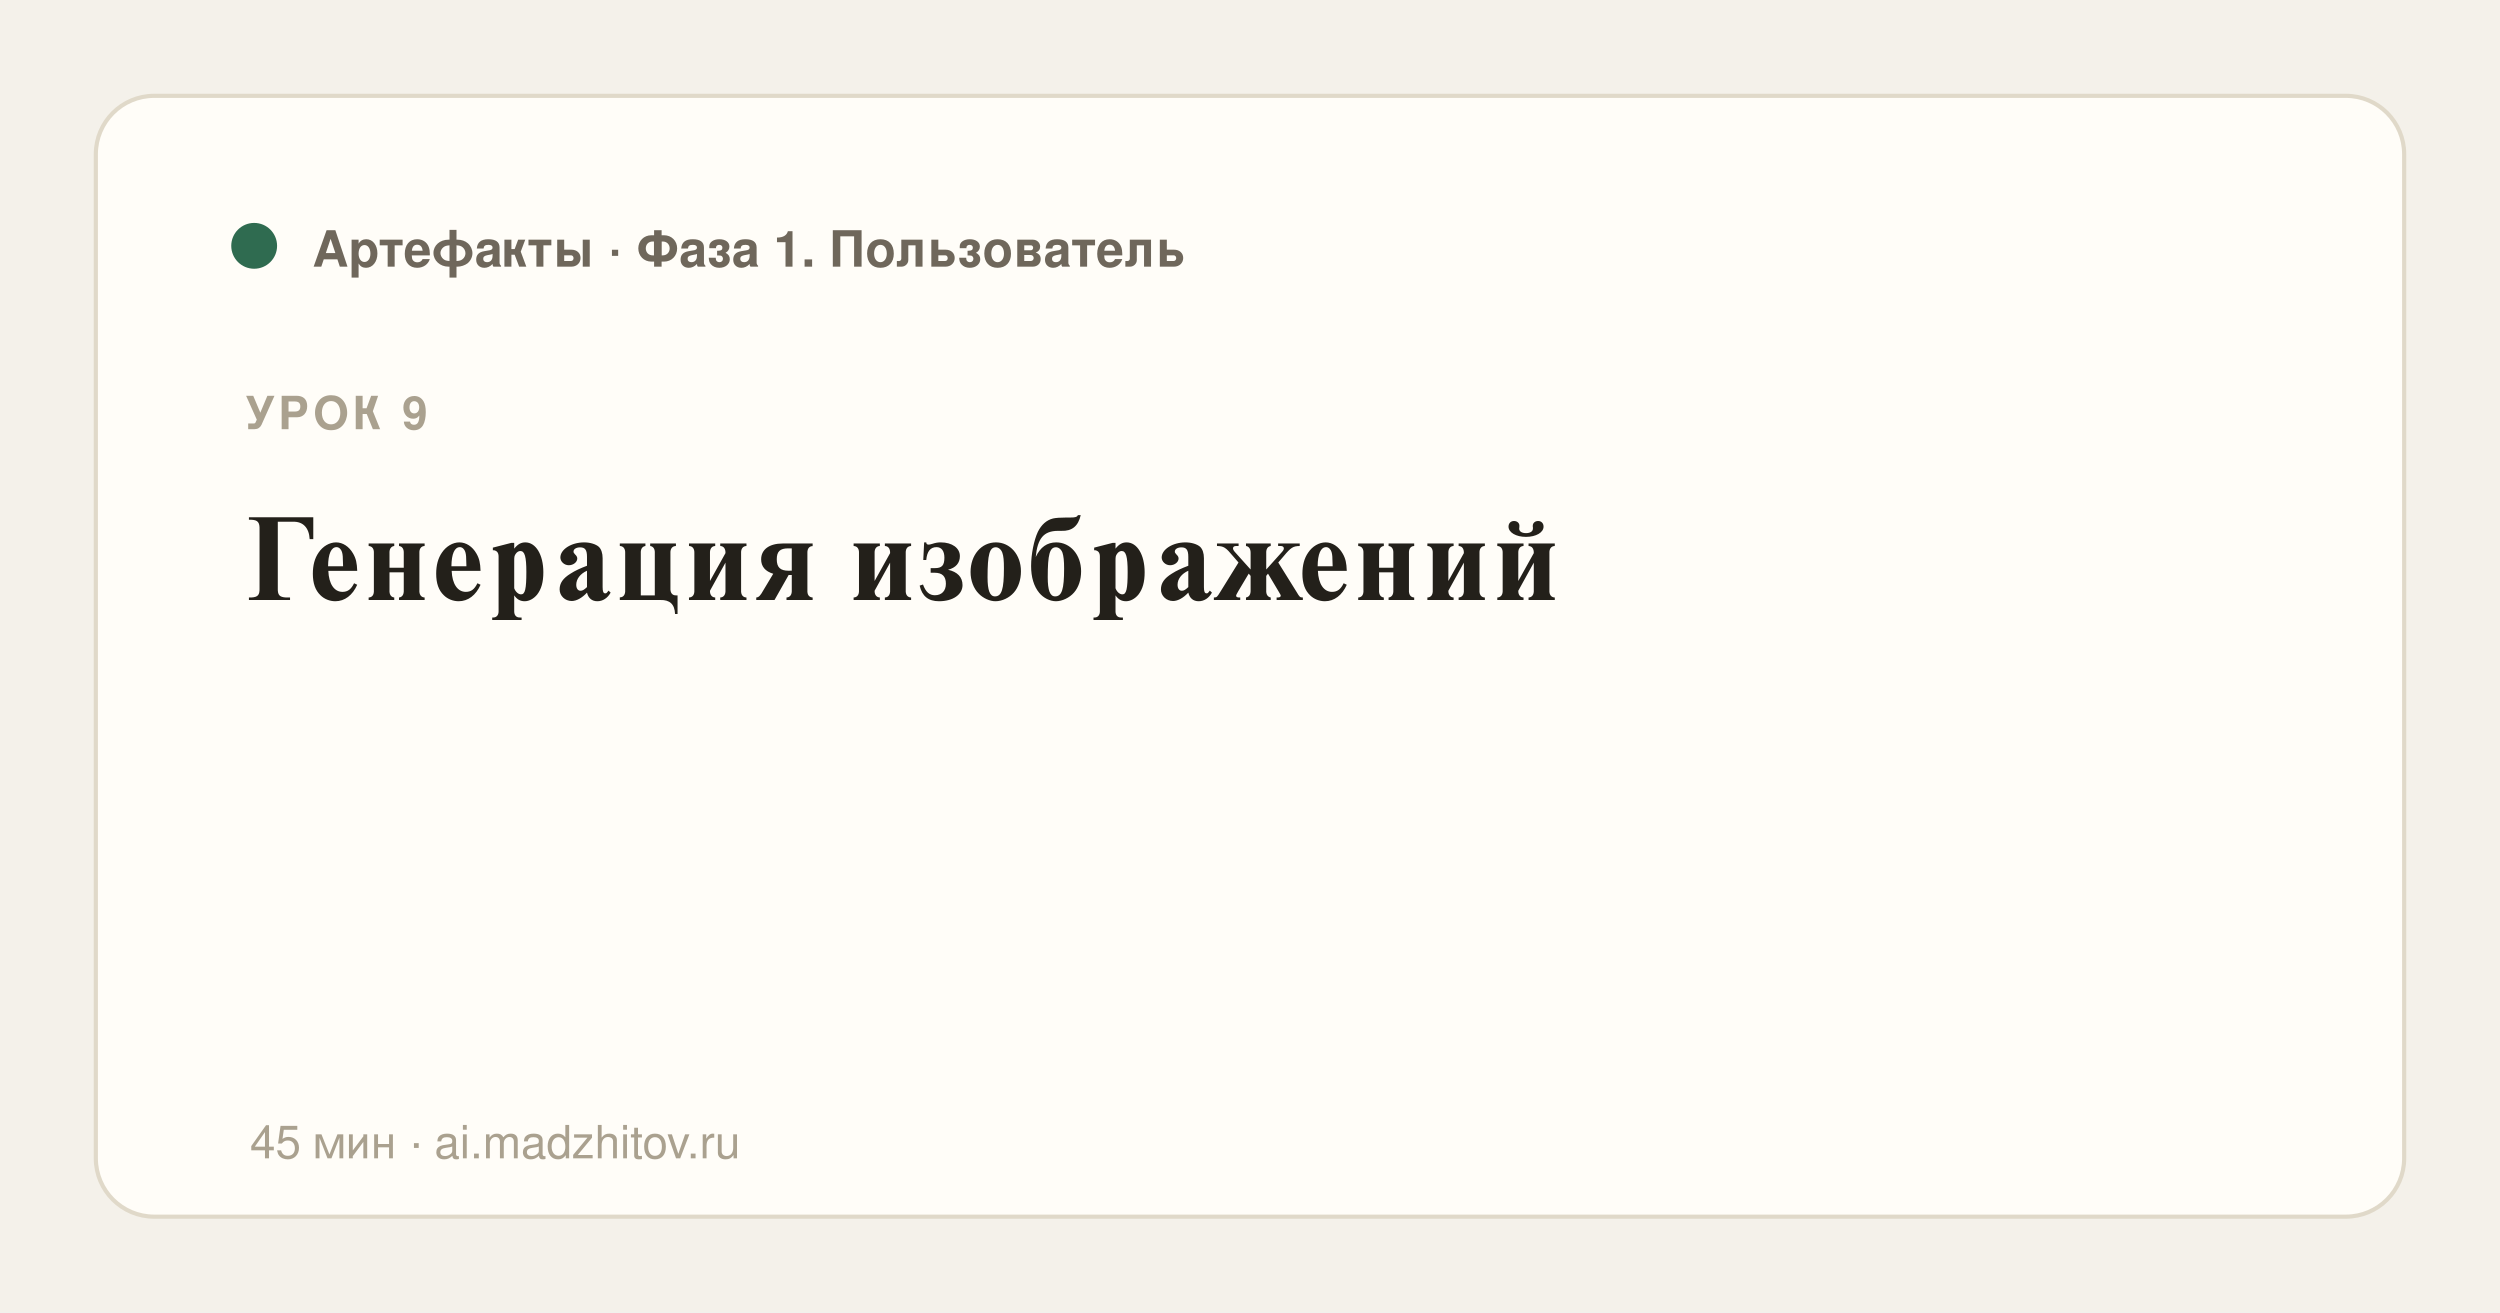
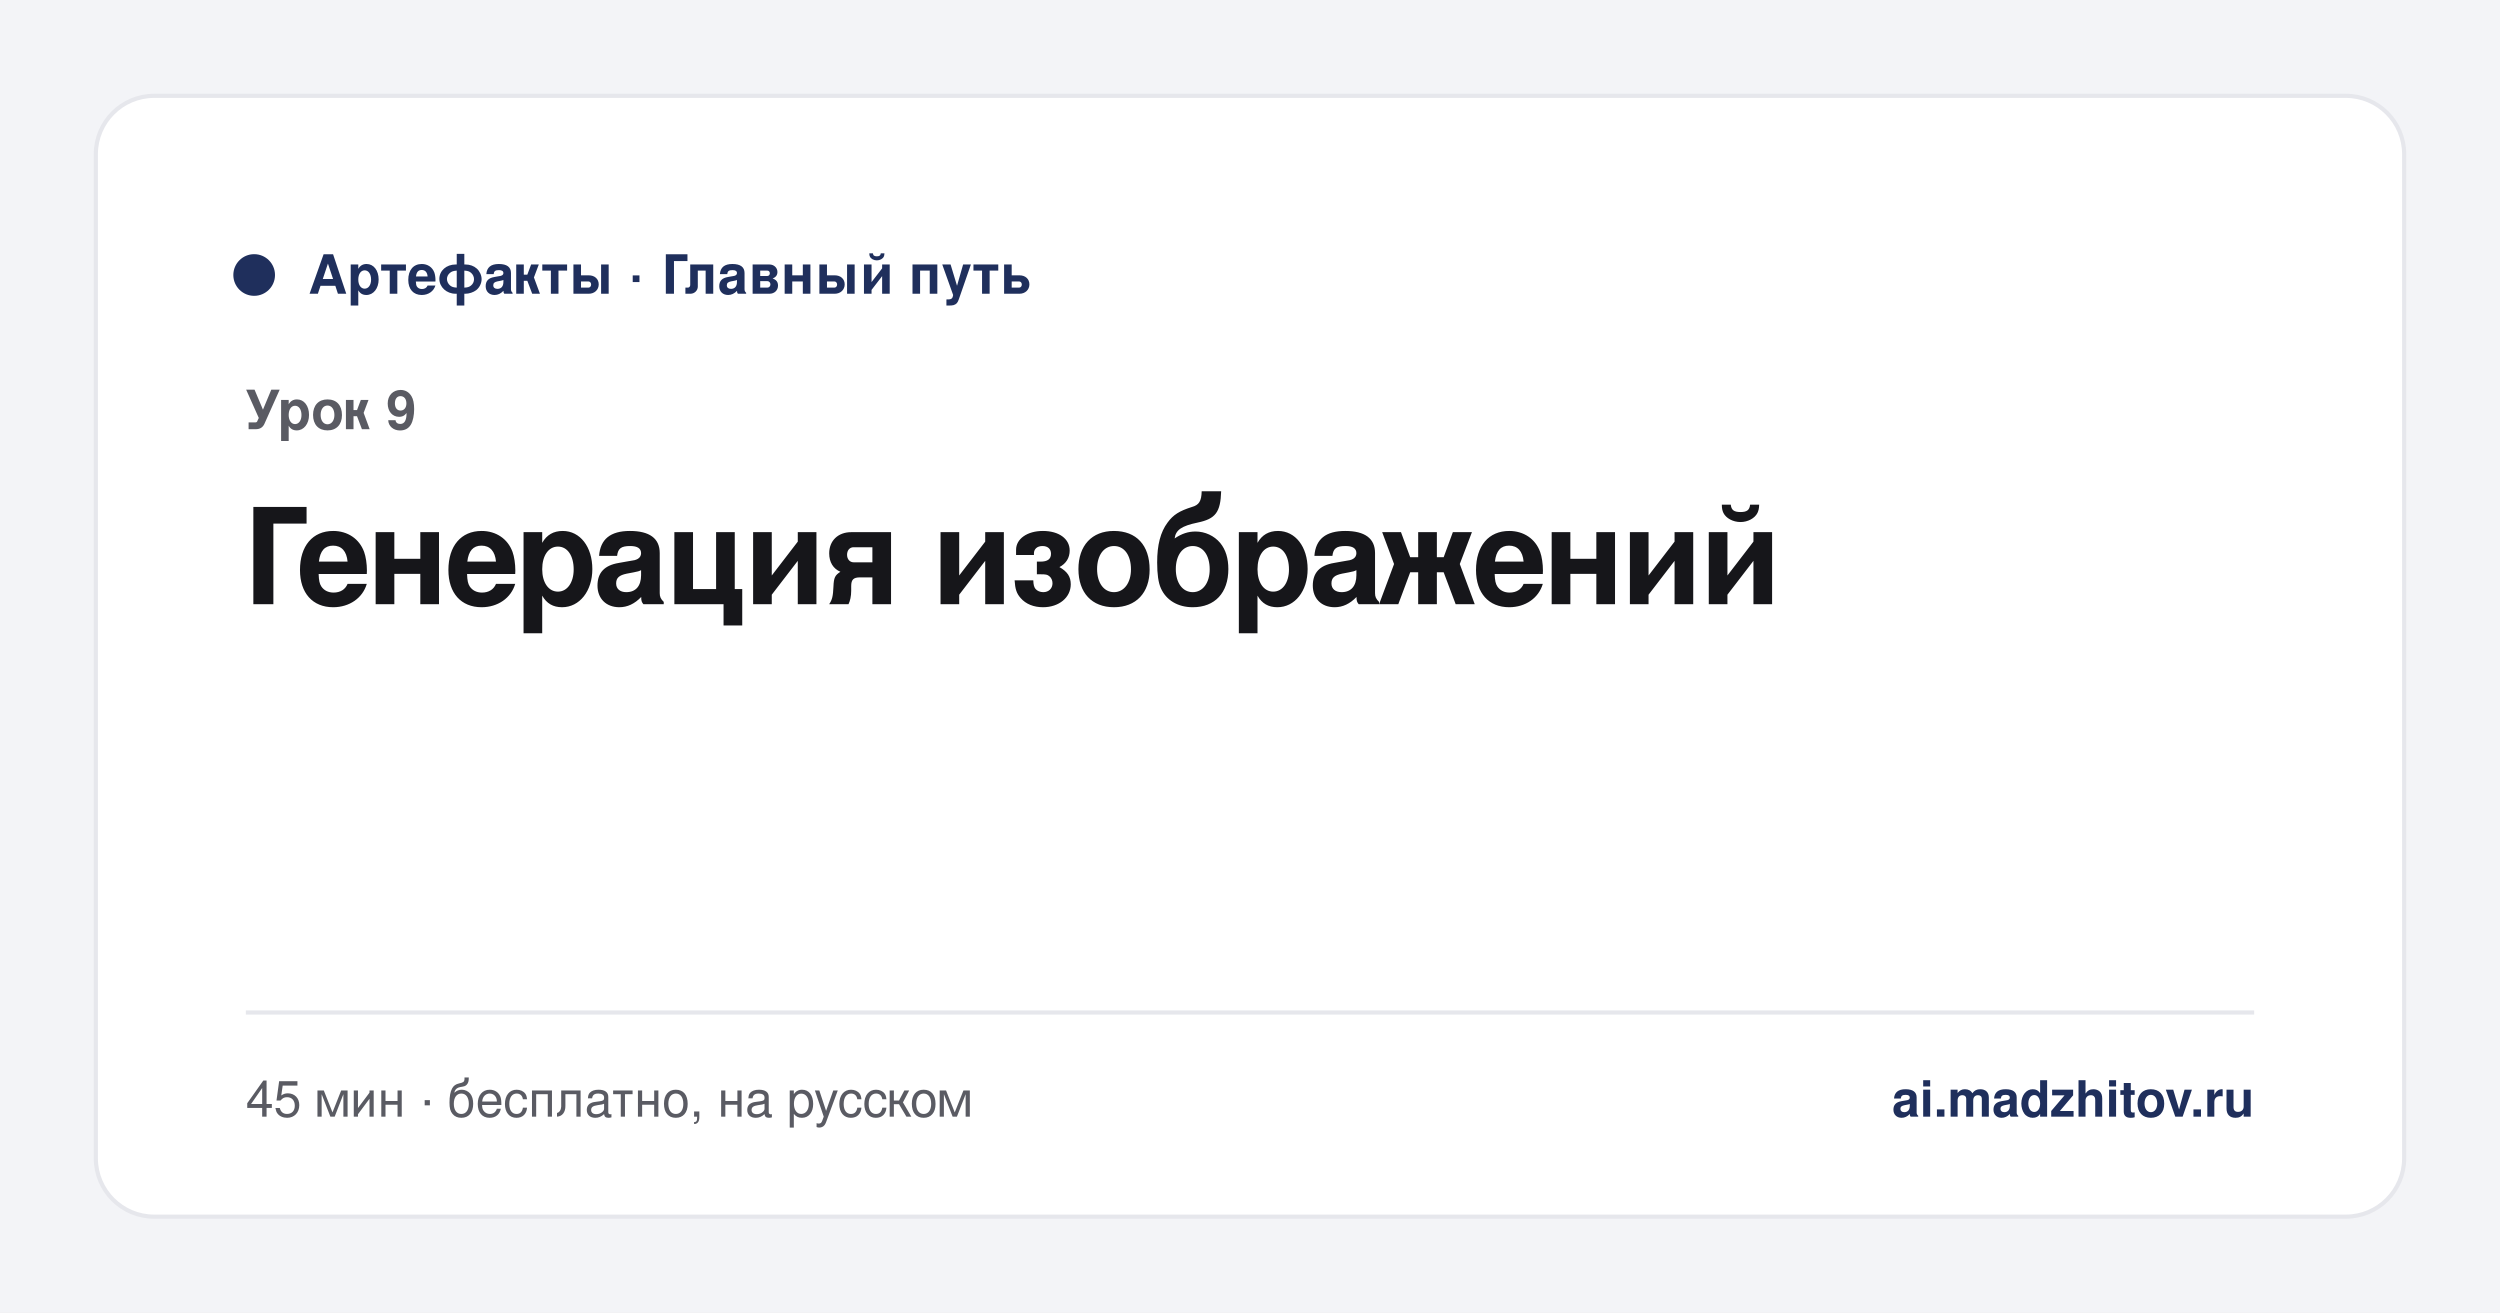
<svg xmlns="http://www.w3.org/2000/svg" width="1200" height="630" viewBox="0 0 1200 630">
-   <rect width="1200" height="630" fill="#f4f1ea" />
-   <rect x="46" y="46" width="1108" height="538" rx="28" fill="#fffdf8" stroke="#e0d9c9" stroke-width="2" />
-   <circle cx="122" cy="118" r="11" fill="#2f6b50" />
-   <text x="150" y="128" fill="#6f675b" font-family="Helvetica, Arial, sans-serif" font-size="24" font-weight="600">Артефакты · Фаза 1. Пользователь</text>
-   <text x="118" y="206" fill="#aaa18f" font-family="Helvetica, Arial, sans-serif" font-size="22" font-weight="700" letter-spacing="2">УРОК 9</text>
-   <text x="116" y="288" fill="#23201a" font-family="Georgia, Times, serif" font-weight="700" font-size="60" letter-spacing="-1">Генерация изображений</text>
-   <text x="120" y="556" fill="#aaa18f" font-family="Helvetica, Arial, sans-serif" font-size="22">45 мин · ai.madzhitov.ru</text>
+   <rect width="1200" height="630" fill="#F3F4F7" />
+   <rect x="46" y="46" width="1108" height="538" rx="28" fill="#FFFFFF" stroke="#E6E7EC" stroke-width="2" />
+   <circle cx="122" cy="132" r="10" fill="#1F2F5C" />
+   <text x="148" y="141" fill="#1F2F5C" font-family="Helvetica Neue, Helvetica, Arial, sans-serif" font-size="26" font-weight="600">Артефакты · Главный путь</text>
+   <text x="118" y="206" fill="#5A5B63" font-family="Helvetica Neue, Helvetica, Arial, sans-serif" font-size="26" font-weight="600">Урок 9</text>
+   <text x="114" y="290" fill="#16161A" font-family="Helvetica Neue, Helvetica, Arial, sans-serif" font-weight="700" font-size="64" letter-spacing="-1.5">Генерация изображений</text>
+   <line x1="118" y1="486" x2="1082" y2="486" stroke="#E6E7EC" stroke-width="2" />
+   <text x="118" y="536" fill="#5A5B63" font-family="Helvetica Neue, Helvetica, Arial, sans-serif" font-size="24">45 мин · бесплатно, на русском</text>
+   <text x="1082" y="536" fill="#1F2F5C" font-family="Helvetica Neue, Helvetica, Arial, sans-serif" font-size="24" font-weight="600" text-anchor="end">ai.madzhitov.ru</text>
</svg>
